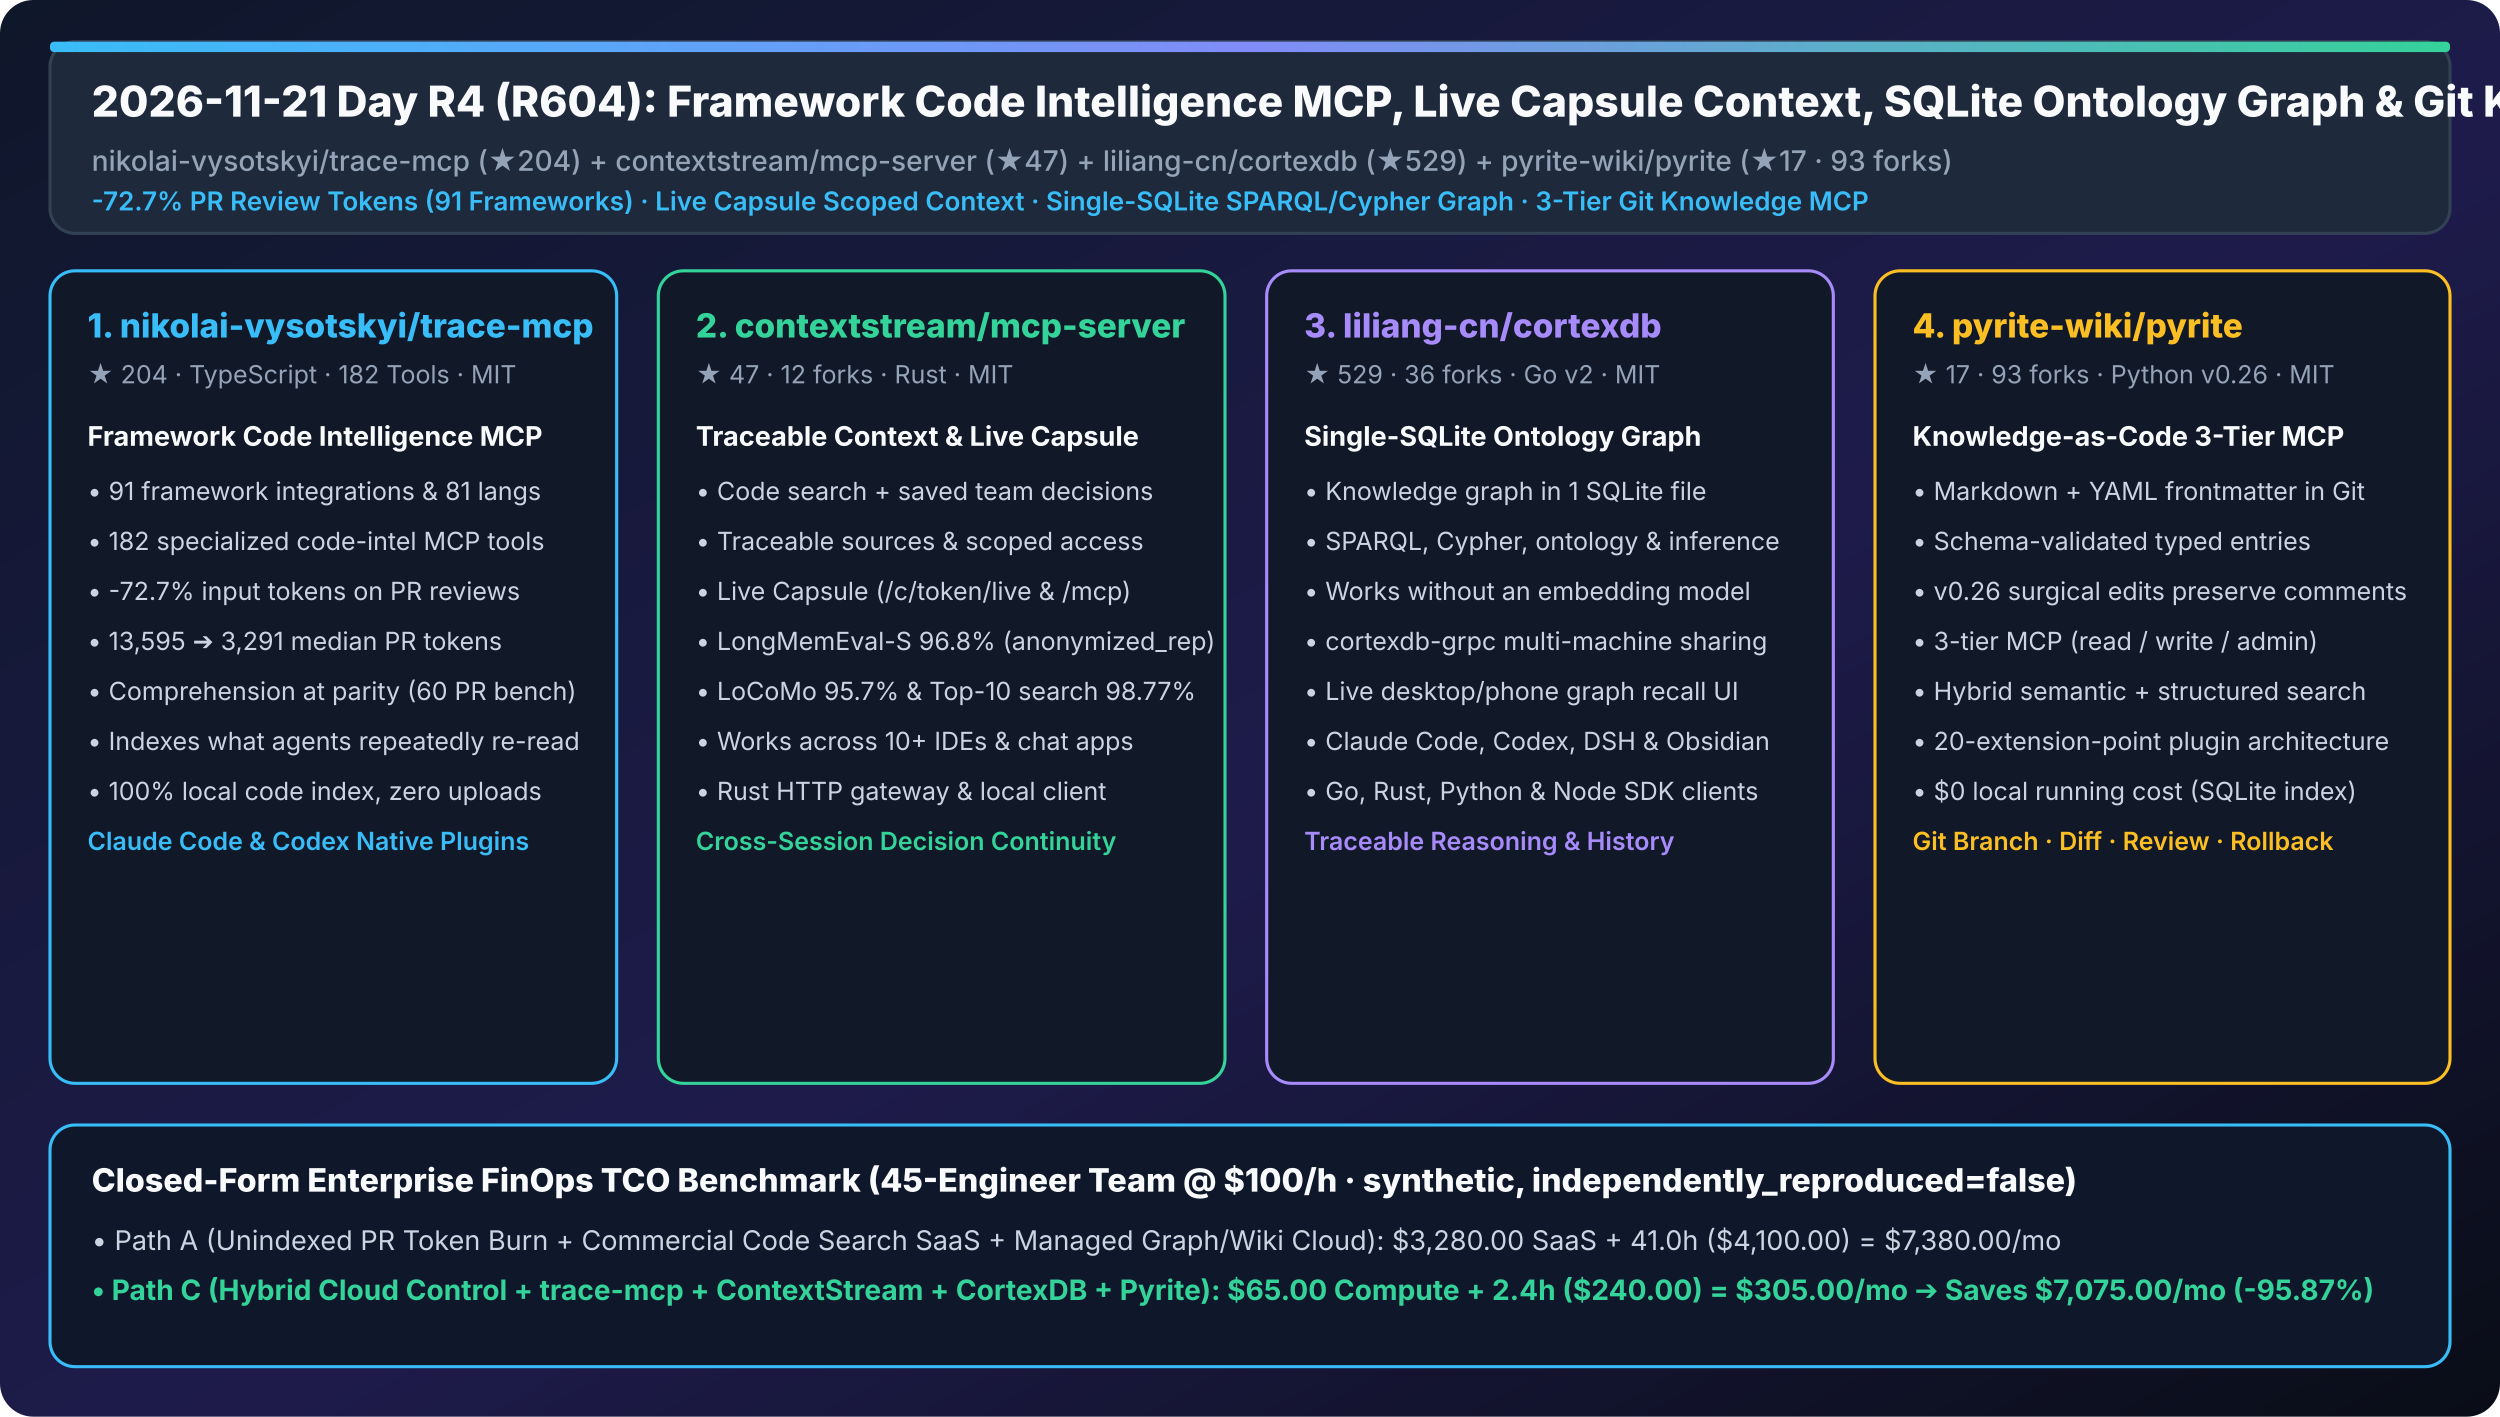
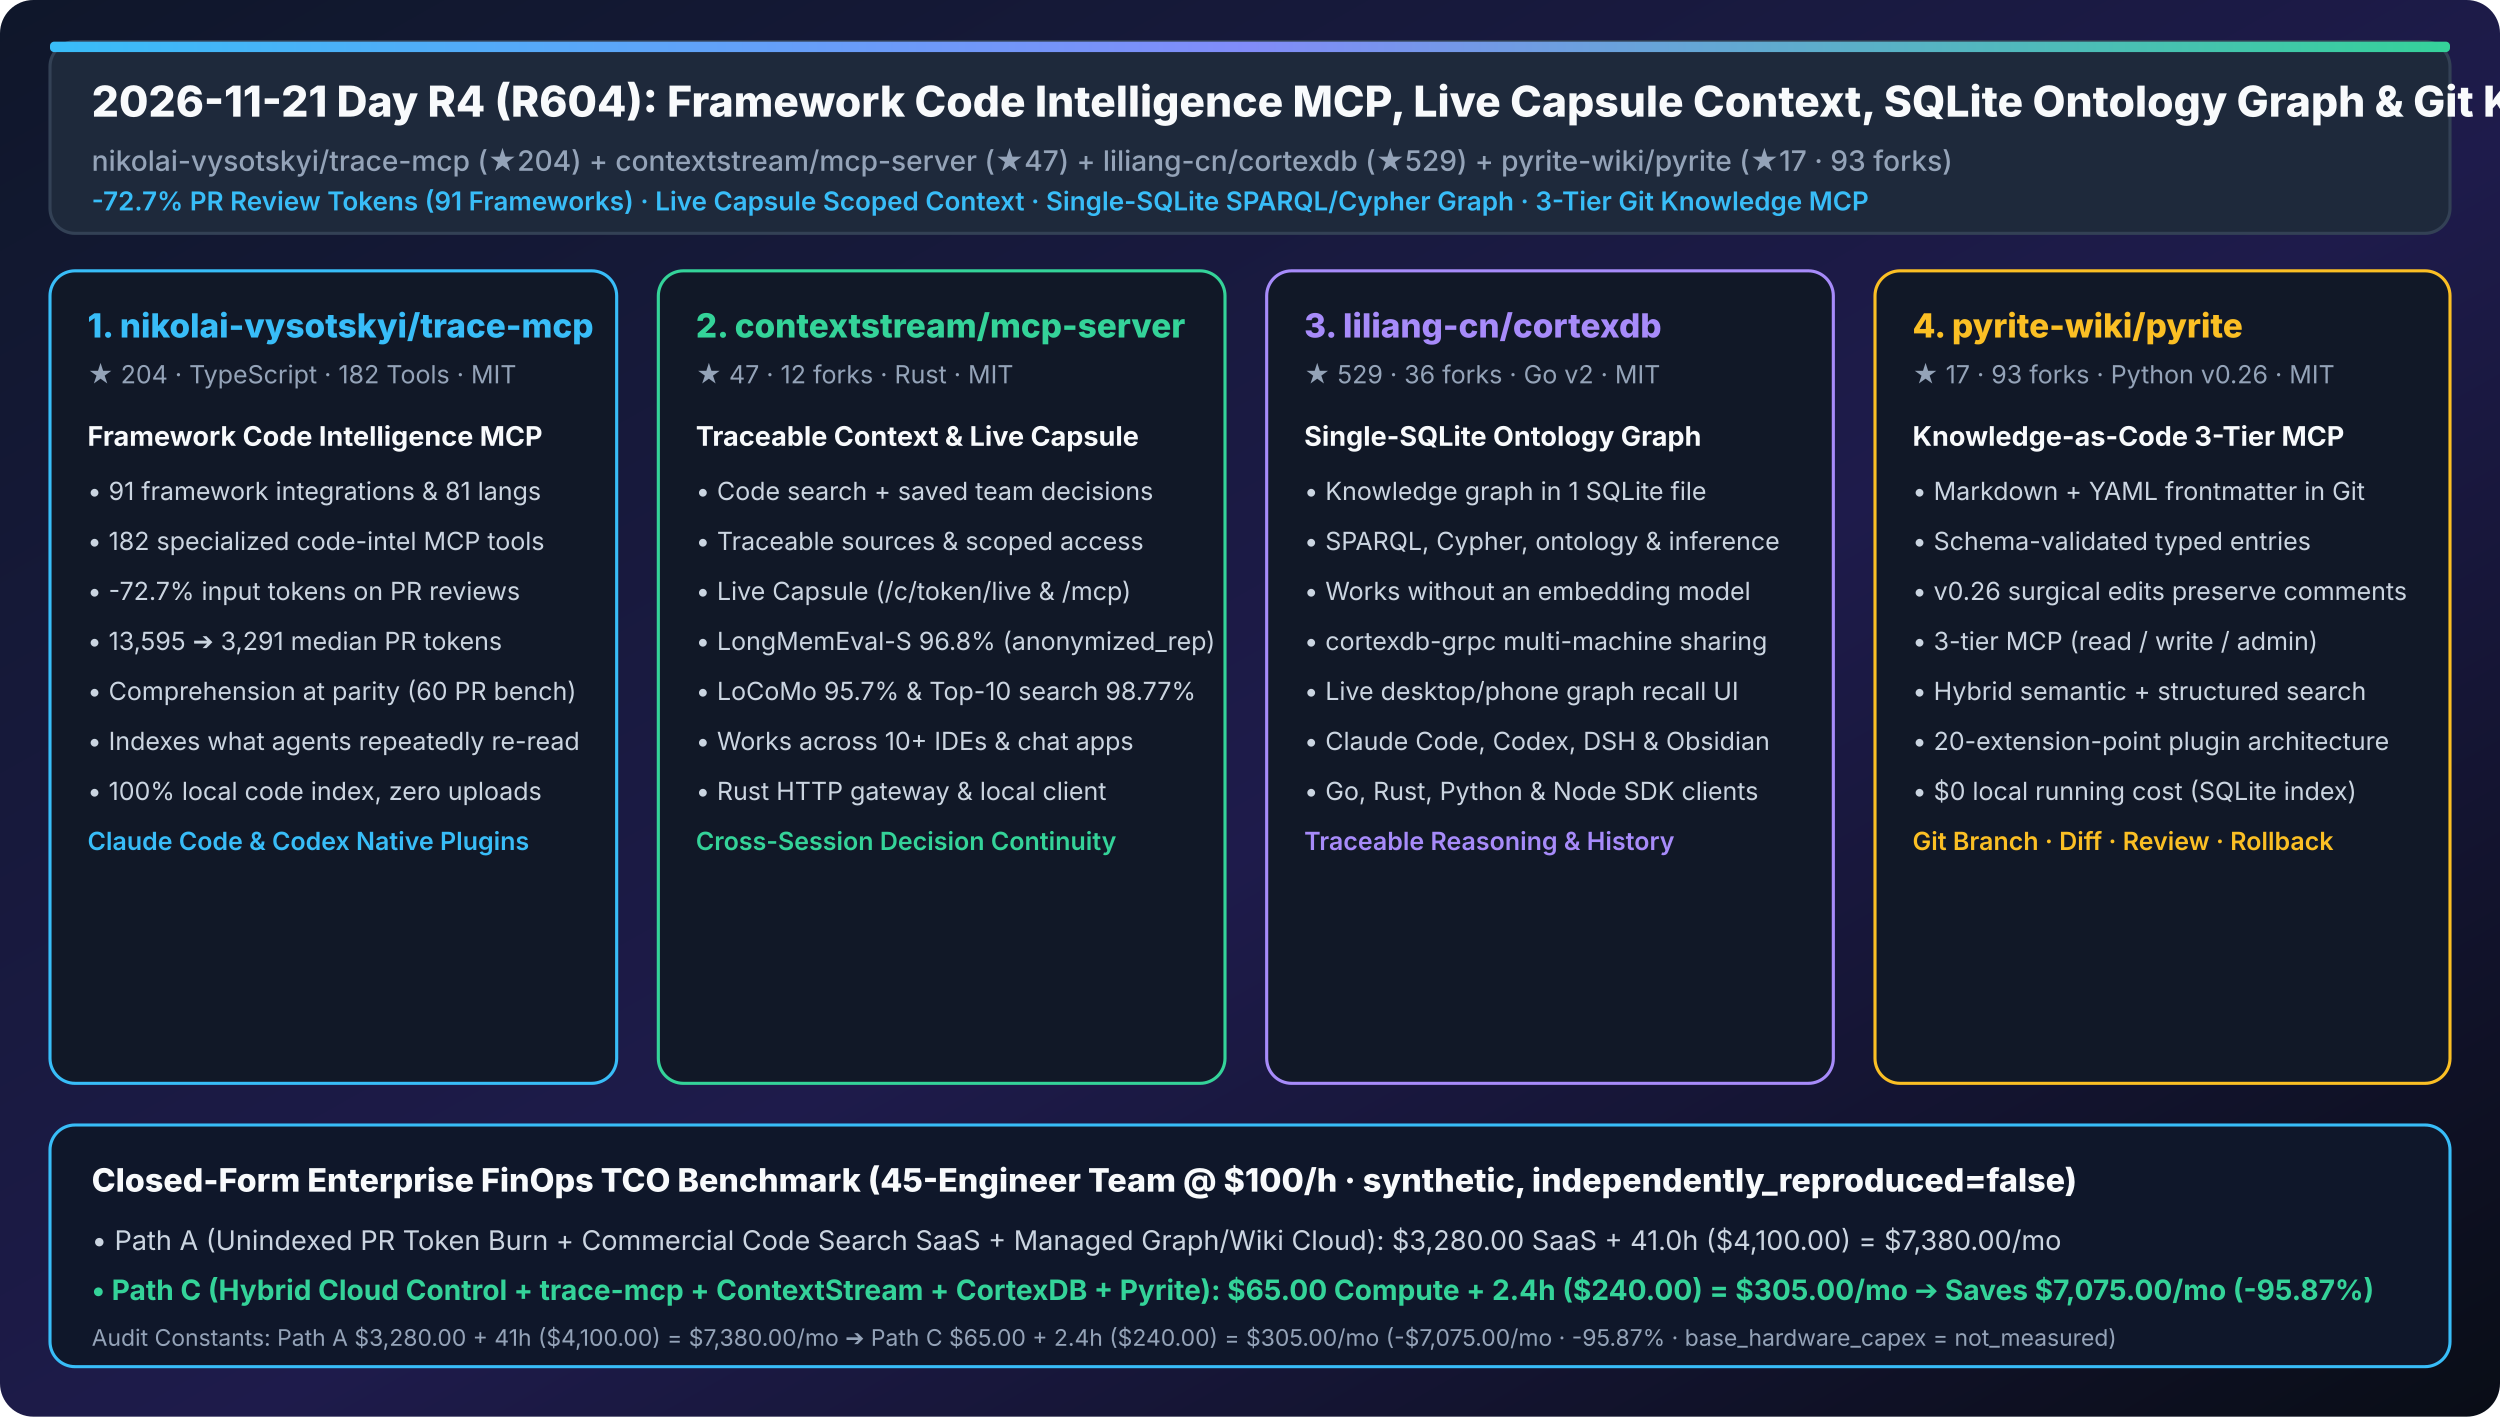
<svg xmlns="http://www.w3.org/2000/svg" viewBox="0 0 1200 680" width="1200" height="680" font-family="Inter, -apple-system, BlinkMacSystemFont, 'Segoe UI', Roboto, sans-serif">
  <defs>
    <linearGradient id="bgR604" x1="0" y1="0" x2="1" y2="1">
      <stop offset="0%" stop-color="#0f172a" />
      <stop offset="55%" stop-color="#1e1b4b" />
      <stop offset="100%" stop-color="#090d16" />
    </linearGradient>
    <linearGradient id="accentR604" x1="0" y1="0" x2="1" y2="0">
      <stop offset="0%" stop-color="#38bdf8" />
      <stop offset="50%" stop-color="#818cf8" />
      <stop offset="100%" stop-color="#34d399" />
    </linearGradient>
  </defs>
  <rect width="1200" height="680" fill="url(#bgR604)" rx="16" />
  <rect x="24" y="20" width="1152" height="92" rx="12" fill="#1e293b" stroke="#334155" stroke-width="1.5" />
  <rect x="24" y="20" width="1152" height="5" rx="2" fill="url(#accentR604)" />
  <text x="44" y="56" fill="#f8fafc" font-size="20.5" font-weight="800">2026-11-21 Day R4 (R604): Framework Code Intelligence MCP, Live Capsule Context, SQLite Ontology Graph &amp; Git Knowledge</text>
  <text x="44" y="82" fill="#94a3b8" font-size="13.5" font-weight="500">nikolai-vysotskyi/trace-mcp (★204) + contextstream/mcp-server (★47) + liliang-cn/cortexdb (★529) + pyrite-wiki/pyrite (★17 · 93 forks)</text>
  <text x="44" y="101" fill="#38bdf8" font-size="12.5" font-weight="600">-72.7% PR Review Tokens (91 Frameworks) · Live Capsule Scoped Context · Single-SQLite SPARQL/Cypher Graph · 3-Tier Git Knowledge MCP</text>
  <rect x="24" y="130" width="272" height="390" rx="12" fill="#111827" stroke="#38bdf8" stroke-width="1.5" />
  <text x="42" y="162" fill="#38bdf8" font-size="16" font-weight="800">1. nikolai-vysotskyi/trace-mcp</text>
  <text x="42" y="184" fill="#94a3b8" font-size="12">★ 204 · TypeScript · 182 Tools · MIT</text>
  <text x="42" y="214" fill="#f8fafc" font-size="13" font-weight="700">Framework Code Intelligence MCP</text>
  <text x="42" y="240" fill="#cbd5e1" font-size="12">• 91 framework integrations &amp; 81 langs</text>
  <text x="42" y="264" fill="#cbd5e1" font-size="12">• 182 specialized code-intel MCP tools</text>
  <text x="42" y="288" fill="#cbd5e1" font-size="12">• -72.7% input tokens on PR reviews</text>
  <text x="42" y="312" fill="#cbd5e1" font-size="12">• 13,595 ➔ 3,291 median PR tokens</text>
  <text x="42" y="336" fill="#cbd5e1" font-size="12">• Comprehension at parity (60 PR bench)</text>
  <text x="42" y="360" fill="#cbd5e1" font-size="12">• Indexes what agents repeatedly re-read</text>
  <text x="42" y="384" fill="#cbd5e1" font-size="12">• 100% local code index, zero uploads</text>
  <text x="42" y="408" fill="#38bdf8" font-size="12" font-weight="600">Claude Code &amp; Codex Native Plugins</text>
  <rect x="316" y="130" width="272" height="390" rx="12" fill="#111827" stroke="#34d399" stroke-width="1.5" />
  <text x="334" y="162" fill="#34d399" font-size="16" font-weight="800">2. contextstream/mcp-server</text>
  <text x="334" y="184" fill="#94a3b8" font-size="12">★ 47 · 12 forks · Rust · MIT</text>
  <text x="334" y="214" fill="#f8fafc" font-size="13" font-weight="700">Traceable Context &amp; Live Capsule</text>
  <text x="334" y="240" fill="#cbd5e1" font-size="12">• Code search + saved team decisions</text>
  <text x="334" y="264" fill="#cbd5e1" font-size="12">• Traceable sources &amp; scoped access</text>
  <text x="334" y="288" fill="#cbd5e1" font-size="12">• Live Capsule (/c/token/live &amp; /mcp)</text>
  <text x="334" y="312" fill="#cbd5e1" font-size="12">• LongMemEval-S 96.8% (anonymized_rep)</text>
  <text x="334" y="336" fill="#cbd5e1" font-size="12">• LoCoMo 95.7% &amp; Top-10 search 98.77%</text>
  <text x="334" y="360" fill="#cbd5e1" font-size="12">• Works across 10+ IDEs &amp; chat apps</text>
  <text x="334" y="384" fill="#cbd5e1" font-size="12">• Rust HTTP gateway &amp; local client</text>
  <text x="334" y="408" fill="#34d399" font-size="12" font-weight="600">Cross-Session Decision Continuity</text>
  <rect x="608" y="130" width="272" height="390" rx="12" fill="#111827" stroke="#a78bfa" stroke-width="1.5" />
  <text x="626" y="162" fill="#a78bfa" font-size="16" font-weight="800">3. liliang-cn/cortexdb</text>
  <text x="626" y="184" fill="#94a3b8" font-size="12">★ 529 · 36 forks · Go v2 · MIT</text>
  <text x="626" y="214" fill="#f8fafc" font-size="13" font-weight="700">Single-SQLite Ontology Graph</text>
  <text x="626" y="240" fill="#cbd5e1" font-size="12">• Knowledge graph in 1 SQLite file</text>
  <text x="626" y="264" fill="#cbd5e1" font-size="12">• SPARQL, Cypher, ontology &amp; inference</text>
  <text x="626" y="288" fill="#cbd5e1" font-size="12">• Works without an embedding model</text>
  <text x="626" y="312" fill="#cbd5e1" font-size="12">• cortexdb-grpc multi-machine sharing</text>
  <text x="626" y="336" fill="#cbd5e1" font-size="12">• Live desktop/phone graph recall UI</text>
  <text x="626" y="360" fill="#cbd5e1" font-size="12">• Claude Code, Codex, DSH &amp; Obsidian</text>
  <text x="626" y="384" fill="#cbd5e1" font-size="12">• Go, Rust, Python &amp; Node SDK clients</text>
  <text x="626" y="408" fill="#a78bfa" font-size="12" font-weight="600">Traceable Reasoning &amp; History</text>
  <rect x="900" y="130" width="276" height="390" rx="12" fill="#111827" stroke="#fbbf24" stroke-width="1.5" />
  <text x="918" y="162" fill="#fbbf24" font-size="16" font-weight="800">4. pyrite-wiki/pyrite</text>
  <text x="918" y="184" fill="#94a3b8" font-size="12">★ 17 · 93 forks · Python v0.26 · MIT</text>
  <text x="918" y="214" fill="#f8fafc" font-size="13" font-weight="700">Knowledge-as-Code 3-Tier MCP</text>
  <text x="918" y="240" fill="#cbd5e1" font-size="12">• Markdown + YAML frontmatter in Git</text>
  <text x="918" y="264" fill="#cbd5e1" font-size="12">• Schema-validated typed entries</text>
  <text x="918" y="288" fill="#cbd5e1" font-size="12">• v0.26 surgical edits preserve comments</text>
  <text x="918" y="312" fill="#cbd5e1" font-size="12">• 3-tier MCP (read / write / admin)</text>
  <text x="918" y="336" fill="#cbd5e1" font-size="12">• Hybrid semantic + structured search</text>
  <text x="918" y="360" fill="#cbd5e1" font-size="12">• 20-extension-point plugin architecture</text>
  <text x="918" y="384" fill="#cbd5e1" font-size="12">• $0 local running cost (SQLite index)</text>
  <text x="918" y="408" fill="#fbbf24" font-size="12" font-weight="600">Git Branch · Diff · Review · Rollback</text>
  <rect x="24" y="540" width="1152" height="116" rx="12" fill="#0f172a" stroke="#38bdf8" stroke-width="1.5" />
  <text x="44" y="572" fill="#f8fafc" font-size="15.5" font-weight="800">Closed-Form Enterprise FinOps TCO Benchmark (45-Engineer Team @ $100/h · synthetic, independently_reproduced=false)</text>
  <text x="44" y="600" fill="#cbd5e1" font-size="13">• Path A (Unindexed PR Token Burn + Commercial Code Search SaaS + Managed Graph/Wiki Cloud): $3,280.00 SaaS + 41.0h ($4,100.00) = $7,380.00/mo</text>
  <text x="44" y="624" fill="#34d399" font-size="13.5" font-weight="700">• Path C (Hybrid Cloud Control + trace-mcp + ContextStream + CortexDB + Pyrite): $65.00 Compute + 2.4h ($240.00) = $305.00/mo ➔ Saves $7,075.00/mo (-95.87%)</text>
+   <text x="44" y="646" fill="#94a3b8" font-size="11">Audit Constants: Path A $3,280.00 + 41h ($4,100.00) = $7,380.00/mo ➔ Path C $65.00 + 2.4h ($240.00) = $305.00/mo (-$7,075.00/mo · -95.87% · base_hardware_capex = not_measured)</text>
</svg>
